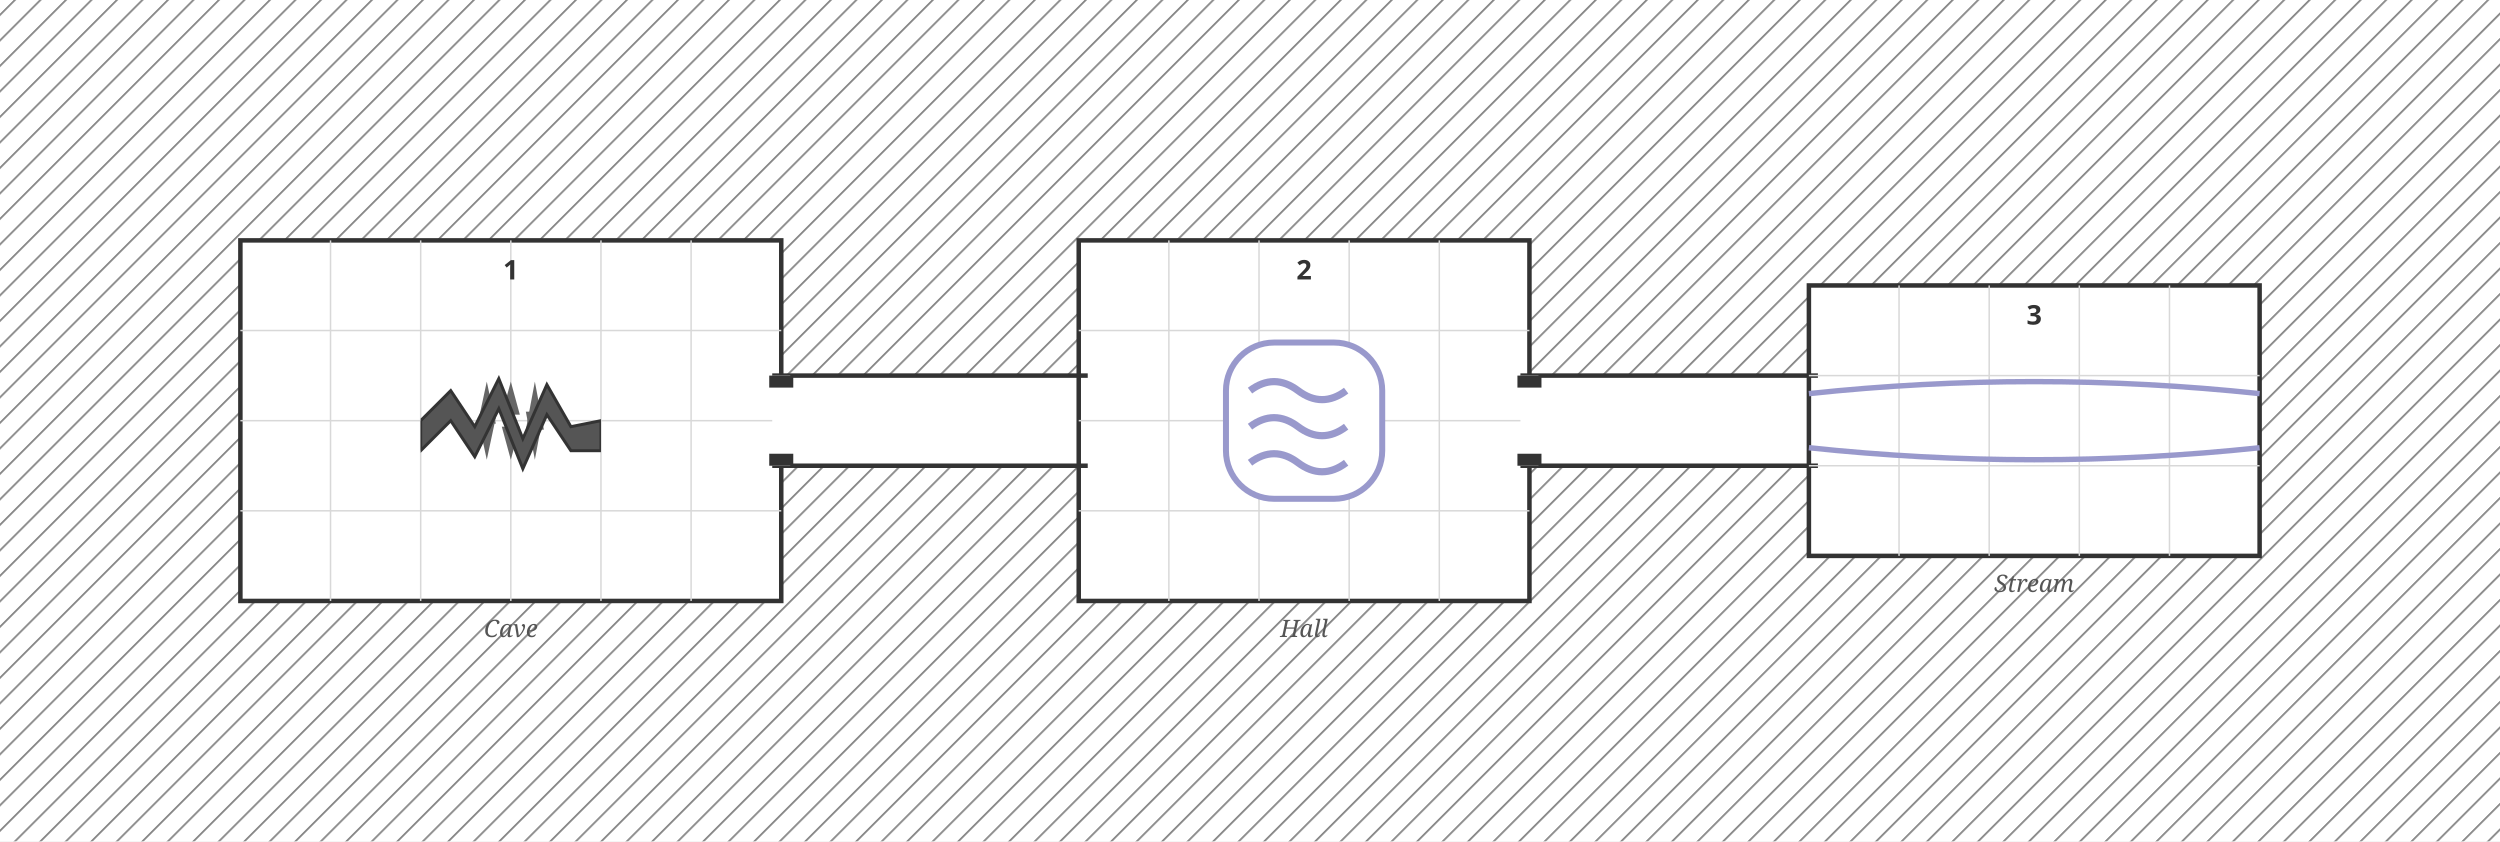
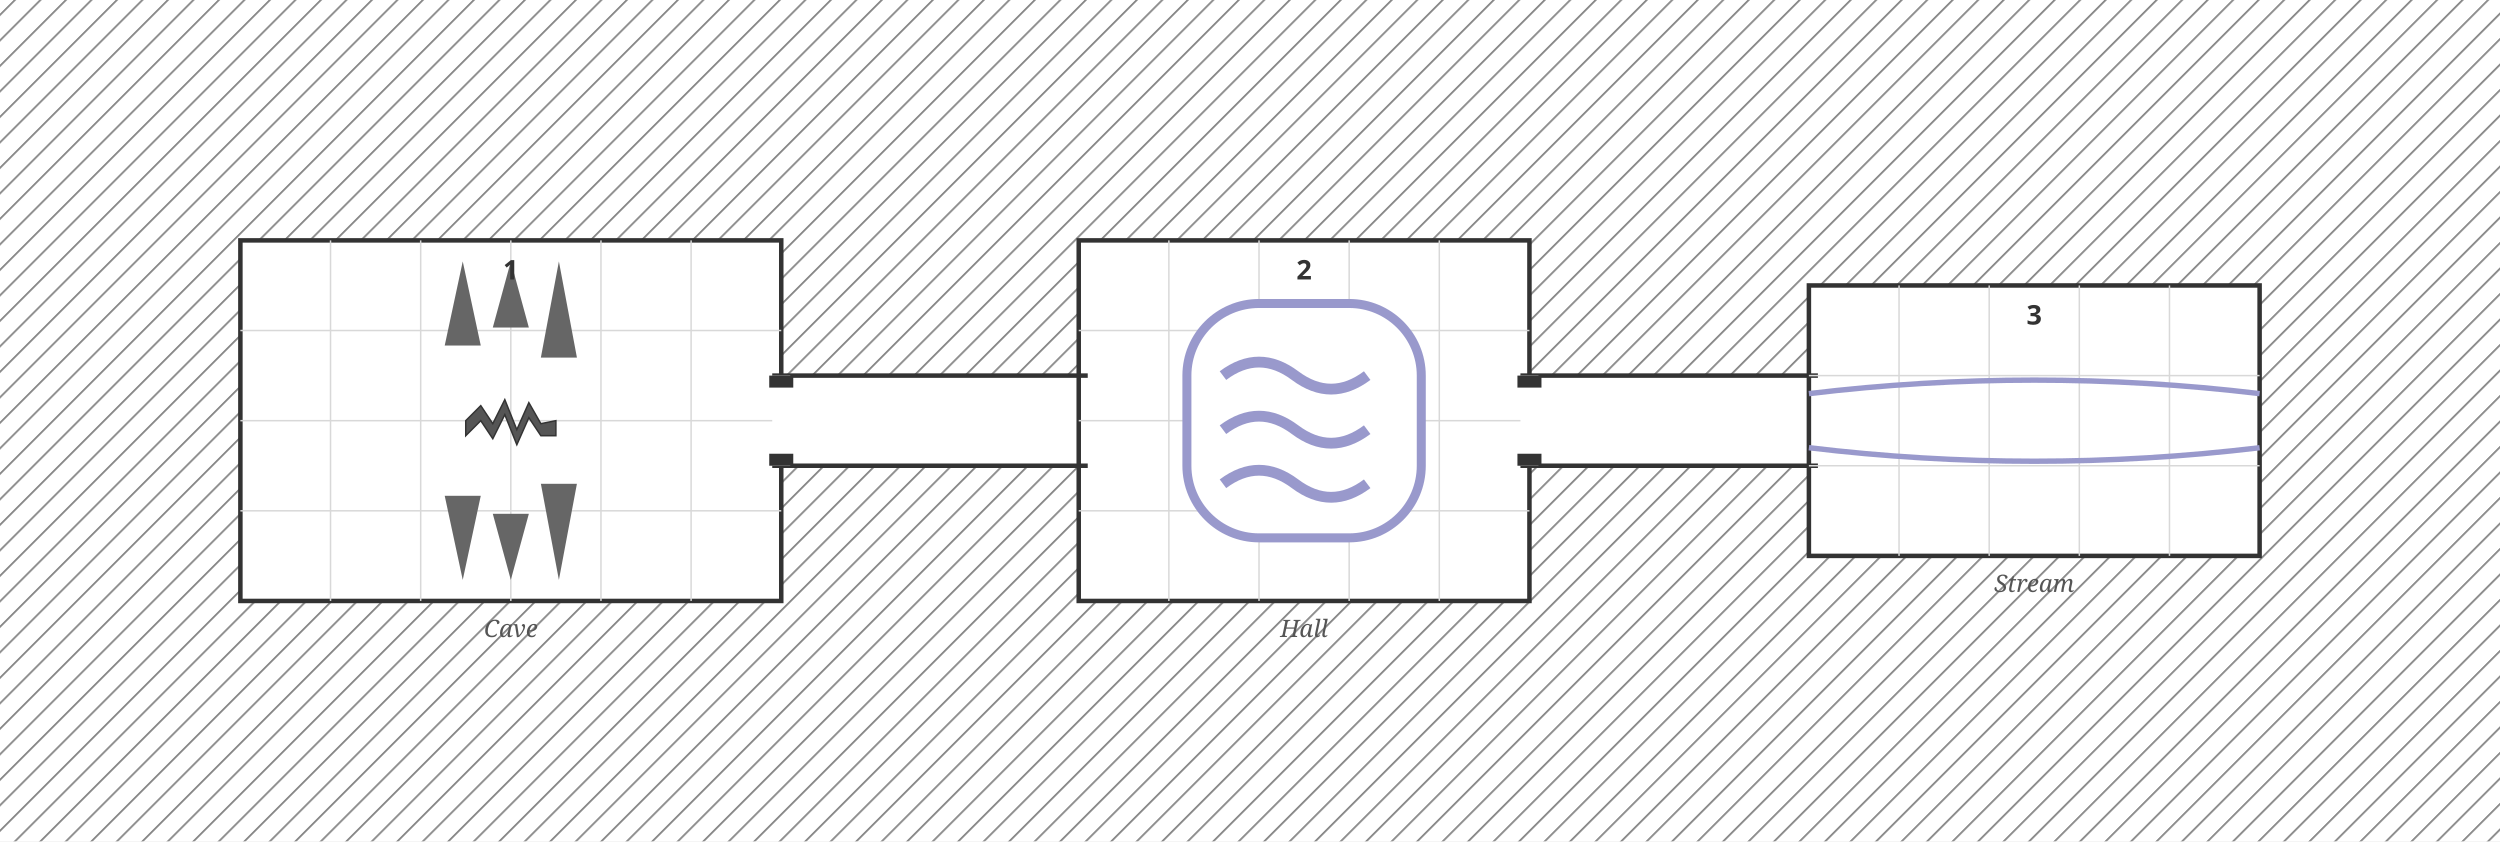
<svg xmlns="http://www.w3.org/2000/svg" viewBox="-170 -140 832 280" width="832" height="280">
  <defs>
    <pattern id="hatch" width="6" height="6" patternTransform="rotate(45 0 0)" patternUnits="userSpaceOnUse">
      <line x1="0" y1="0" x2="0" y2="6" stroke="#888" stroke-width="1.2" />
    </pattern>
    <symbol id="door-open" viewBox="0 0 30 30">
      <rect x="0" y="12" width="30" height="6" fill="white" />
      <rect x="0" y="11" width="4" height="8" fill="#333" />
      <rect x="26" y="11" width="4" height="8" fill="#333" />
    </symbol>
    <symbol id="door-locked" viewBox="0 0 30 30">
      <rect x="0" y="12" width="30" height="6" fill="white" />
      <rect x="2" y="11" width="26" height="8" fill="#333" />
      <rect x="4" y="13" width="22" height="4" fill="white" />
    </symbol>
    <symbol id="door-secret" viewBox="0 0 30 30">
      <line x1="0" y1="15" x2="30" y2="15" stroke="#888" stroke-width="1.2" stroke-dasharray="6,6" />
    </symbol>
    <symbol id="door-barred" viewBox="0 0 30 30">
      <rect x="0" y="12" width="30" height="6" fill="white" />
      <rect x="2" y="11" width="26" height="8" fill="#555" />
      <line x1="8" y1="11" x2="8" y2="19" stroke="white" stroke-width="2" />
      <line x1="15" y1="11" x2="15" y2="19" stroke="white" stroke-width="2" />
      <line x1="22" y1="11" x2="22" y2="19" stroke="white" stroke-width="2" />
    </symbol>
    <symbol id="door-double" viewBox="0 0 30 30">
      <rect x="0" y="12" width="30" height="6" fill="white" />
      <rect x="0" y="11" width="3" height="8" fill="#333" />
      <rect x="27" y="11" width="3" height="8" fill="#333" />
      <line x1="15" y1="11" x2="15" y2="19" stroke="#333" stroke-width="1" />
      <circle cx="11" cy="15" r="1.5" fill="#333" />
      <circle cx="19" cy="15" r="1.5" fill="#333" />
    </symbol>
    <symbol id="door-doorway" viewBox="0 0 30 30">
      <rect x="0" y="12" width="30" height="6" fill="white" />
    </symbol>
    <symbol id="door-portcullis" viewBox="0 0 30 30">
      <rect x="0" y="12" width="30" height="6" fill="white" />
      <rect x="0" y="11" width="4" height="8" fill="#333" />
      <rect x="26" y="11" width="4" height="8" fill="#333" />
      <line x1="9" y1="11" x2="9" y2="19" stroke="#333" stroke-width="1.2" />
      <line x1="15" y1="11" x2="15" y2="19" stroke="#333" stroke-width="1.2" />
      <line x1="21" y1="11" x2="21" y2="19" stroke="#333" stroke-width="1.2" />
    </symbol>
    <symbol id="feat-ladder" viewBox="0 0 30 30">
      <line x1="8" y1="3" x2="8" y2="27" stroke="#333" stroke-width="1.5" />
      <line x1="22" y1="3" x2="22" y2="27" stroke="#333" stroke-width="1.5" />
      <line x1="8" y1="7" x2="22" y2="7" stroke="#333" stroke-width="1" />
      <line x1="8" y1="13" x2="22" y2="13" stroke="#333" stroke-width="1" />
      <line x1="8" y1="19" x2="22" y2="19" stroke="#333" stroke-width="1" />
      <line x1="8" y1="25" x2="22" y2="25" stroke="#333" stroke-width="1" />
    </symbol>
    <symbol id="feat-pillar" viewBox="0 0 30 30">
      <circle cx="15" cy="15" r="10" fill="#666" stroke="#333" stroke-width="1" />
      <circle cx="15" cy="15" r="7" fill="#888" />
    </symbol>
    <symbol id="feat-statue" viewBox="0 0 30 30">
      <polygon points="15,3 27,15 15,27 3,15" fill="#ccc" stroke="#333" stroke-width="1.2" />
      <line x1="15" y1="7" x2="15" y2="23" stroke="#333" stroke-width="0.8" />
      <line x1="7" y1="15" x2="23" y2="15" stroke="#333" stroke-width="0.8" />
    </symbol>
    <symbol id="feat-pool" viewBox="0 0 30 30">
      <rect x="2" y="2" width="26" height="26" rx="8" fill="white" stroke="#99c" stroke-width="1" />
      <path d="M 6 10 Q 10 7 14 10 Q 18 13 22 10" fill="none" stroke="#99c" stroke-width="1.2" />
      <path d="M 6 16 Q 10 13 14 16 Q 18 19 22 16" fill="none" stroke="#99c" stroke-width="1.2" />
      <path d="M 6 22 Q 10 19 14 22 Q 18 25 22 22" fill="none" stroke="#99c" stroke-width="1.2" />
    </symbol>
    <symbol id="feat-stream" viewBox="0 0 30 30">
      <path d="M 0 12 Q 5 8 10 14 Q 15 20 20 14 Q 25 8 30 12" fill="none" stroke="#99c" stroke-width="1.8" />
      <path d="M 0 18 Q 5 14 10 20 Q 15 26 20 20 Q 25 14 30 18" fill="none" stroke="#99c" stroke-width="1.8" />
    </symbol>
    <symbol id="feat-stalactite" viewBox="0 0 30 30">
      <polygon points="7,2  4,16  10,16" fill="#666" />
      <polygon points="15,2 12,13  18,13" fill="#666" />
      <polygon points="23,2 20,18  26,18" fill="#666" />
    </symbol>
    <symbol id="feat-stalagmite" viewBox="0 0 30 30">
      <polygon points="7,28  4,14  10,14" fill="#666" />
      <polygon points="15,28 12,17  18,17" fill="#666" />
      <polygon points="23,28 20,12  26,12" fill="#666" />
    </symbol>
    <symbol id="feat-crevasse" viewBox="0 0 30 30">
      <polygon points="0,15 5,10 9,16 13,8 17,18 21,9 25,16 30,15 30,20 25,20 21,14 17,23 13,13 9,21 5,15 0,20" fill="#555" stroke="#333" stroke-width="0.5" />
    </symbol>
    <symbol id="feat-window" viewBox="0 0 30 6">
      <rect x="0" y="0" width="30" height="6" fill="white" />
      <rect x="0" y="1" width="8" height="4" fill="#cce" stroke="#99c" stroke-width="0.5" />
      <rect x="11" y="1" width="8" height="4" fill="#cce" stroke="#99c" stroke-width="0.5" />
      <rect x="22" y="1" width="8" height="4" fill="#cce" stroke="#99c" stroke-width="0.5" />
    </symbol>
    <symbol id="feat-arrow-slit" viewBox="0 0 30 6">
      <rect x="0" y="0" width="30" height="6" fill="white" />
      <rect x="12" y="1" width="6" height="4" fill="#555" />
    </symbol>
    <symbol id="feat-illusory-wall" viewBox="0 0 30 4">
      <line x1="0" y1="2" x2="30" y2="2" stroke="#888" stroke-width="1.5" stroke-dasharray="4,3" />
    </symbol>
    <symbol id="feat-fireplace" viewBox="0 0 30 20">
      <rect x="0" y="0" width="30" height="20" fill="#555" stroke="#333" stroke-width="1" />
      <path d="M 7 19 L 7 8 A 8 8 0 0 1 23 8 L 23 19 Z" fill="white" />
      <path d="M 11 17 Q 15 9 19 17" fill="none" stroke="#c63" stroke-width="1.5" />
    </symbol>
    <symbol id="feat-bed" viewBox="0 0 30 24">
      <rect x="1" y="1" width="28" height="22" fill="white" stroke="#333" stroke-width="1" />
      <rect x="1" y="1" width="28" height="7" fill="#ddd" stroke="#333" stroke-width="0.5" />
      <circle cx="8" cy="5" r="3" fill="white" stroke="#333" stroke-width="0.5" />
      <circle cx="22" cy="5" r="3" fill="white" stroke="#333" stroke-width="0.5" />
    </symbol>
    <symbol id="feat-curtain" viewBox="0 0 30 16">
      <line x1="0" y1="2" x2="30" y2="2" stroke="#333" stroke-width="1.5" />
      <path d="M 0 2 Q 3 14 6 8 Q 9 2 12 14 Q 15 2 18 14 Q 21 2 24 14 Q 27 2 30 8" fill="none" stroke="#333" stroke-width="1.2" />
    </symbol>
  </defs>
  <rect x="-170" y="-140" width="832" height="280" fill="white" />
  <rect x="-170" y="-140" width="832" height="280" fill="url(#hatch)" />
  <rect x="87" y="-15" width="105" height="30" fill="white" />
  <rect x="336" y="-15" width="99" height="30" fill="white" />
  <rect x="-90" y="-60" width="180" height="120" fill="white" />
  <rect x="189" y="-60" width="150" height="120" fill="white" />
  <rect x="432" y="-45" width="150" height="90" fill="white" />
  <line x1="87" y1="-15" x2="192" y2="-15" stroke="#333" stroke-width="1.5" />
  <line x1="87" y1="15" x2="192" y2="15" stroke="#333" stroke-width="1.5" />
  <line x1="336" y1="-15" x2="435" y2="-15" stroke="#333" stroke-width="1.5" />
  <line x1="336" y1="15" x2="435" y2="15" stroke="#333" stroke-width="1.5" />
  <rect x="-90" y="-60" width="180" height="120" fill="none" stroke="#333" stroke-width="1.5" />
  <rect x="189" y="-60" width="150" height="120" fill="none" stroke="#333" stroke-width="1.5" />
  <rect x="432" y="-45" width="150" height="90" fill="none" stroke="#333" stroke-width="1.5" />
  <line x1="-60" y1="-60" x2="-60" y2="60" stroke="#d8d8d8" stroke-width="0.5" />
  <line x1="-30" y1="-60" x2="-30" y2="60" stroke="#d8d8d8" stroke-width="0.5" />
  <line x1="0" y1="-60" x2="0" y2="60" stroke="#d8d8d8" stroke-width="0.5" />
  <line x1="30" y1="-60" x2="30" y2="60" stroke="#d8d8d8" stroke-width="0.5" />
  <line x1="60" y1="-60" x2="60" y2="60" stroke="#d8d8d8" stroke-width="0.5" />
  <line x1="-90" y1="-30" x2="90" y2="-30" stroke="#d8d8d8" stroke-width="0.5" />
  <line x1="-90" y1="0" x2="90" y2="0" stroke="#d8d8d8" stroke-width="0.5" />
  <line x1="-90" y1="30" x2="90" y2="30" stroke="#d8d8d8" stroke-width="0.5" />
  <line x1="219" y1="-60" x2="219" y2="60" stroke="#d8d8d8" stroke-width="0.5" />
  <line x1="249" y1="-60" x2="249" y2="60" stroke="#d8d8d8" stroke-width="0.5" />
  <line x1="279" y1="-60" x2="279" y2="60" stroke="#d8d8d8" stroke-width="0.5" />
  <line x1="309" y1="-60" x2="309" y2="60" stroke="#d8d8d8" stroke-width="0.5" />
  <line x1="189" y1="-30" x2="339" y2="-30" stroke="#d8d8d8" stroke-width="0.5" />
  <line x1="189" y1="0" x2="339" y2="0" stroke="#d8d8d8" stroke-width="0.5" />
  <line x1="189" y1="30" x2="339" y2="30" stroke="#d8d8d8" stroke-width="0.5" />
  <line x1="462" y1="-45" x2="462" y2="45" stroke="#d8d8d8" stroke-width="0.5" />
  <line x1="492" y1="-45" x2="492" y2="45" stroke="#d8d8d8" stroke-width="0.5" />
  <line x1="522" y1="-45" x2="522" y2="45" stroke="#d8d8d8" stroke-width="0.5" />
  <line x1="552" y1="-45" x2="552" y2="45" stroke="#d8d8d8" stroke-width="0.5" />
  <line x1="432" y1="-15" x2="582" y2="-15" stroke="#d8d8d8" stroke-width="0.5" />
  <line x1="432" y1="15" x2="582" y2="15" stroke="#d8d8d8" stroke-width="0.5" />
-   <use href="#feat-stalactite" x="-15" y="-15" width="30" height="30" />
-   <use href="#feat-stalagmite" x="-15" y="-15" width="30" height="30" />
-   <use href="#feat-crevasse" x="-30" y="-30" width="60" height="60" />
+   <use href="#feat-stalactite" x="-83" y="-57" width="166" height="60" />
+   <use href="#feat-stalagmite" x="-83" y="-3" width="166" height="60" />
+   <use href="#feat-crevasse" x="-75" y="-15" width="150" height="30" />
  <use href="#feat-pillar" x="249" y="-15" width="30" height="30" />
  <use href="#feat-statue" x="249" y="-15" width="30" height="30" />
-   <use href="#feat-pool" x="234" y="-30" width="60" height="60" />
-   <path d="M 432,-9 Q 507,-17 582,-9" fill="none" stroke="#99c" stroke-width="1.8" />
-   <path d="M 432,9 Q 507,17 582,9" fill="none" stroke="#99c" stroke-width="1.8" />
+   <use href="#feat-pool" x="204" y="-45" width="120" height="90" />
+   <path d="M 432,-9 Q 507,-18 582,-9" fill="none" stroke="#99c" stroke-width="1.8" />
+   <path d="M 432,9 Q 507,18 582,9" fill="none" stroke="#99c" stroke-width="1.8" />
  <use href="#door-open" x="75" y="-15" width="30" height="30" transform="rotate(90,90,0)" />
  <use href="#door-open" x="324" y="-15" width="30" height="30" transform="rotate(90,339,0)" />
  <text x="0" y="-47" text-anchor="middle" dominant-baseline="auto" fill="#333" font-size="9" font-family="sans-serif" font-weight="bold">1</text>
  <text x="0" y="72" text-anchor="middle" dominant-baseline="auto" fill="#555" font-size="8" font-family="serif" font-style="italic">Cave</text>
  <text x="264" y="-47" text-anchor="middle" dominant-baseline="auto" fill="#333" font-size="9" font-family="sans-serif" font-weight="bold">2</text>
  <text x="264" y="72" text-anchor="middle" dominant-baseline="auto" fill="#555" font-size="8" font-family="serif" font-style="italic">Hall</text>
  <text x="507" y="-32" text-anchor="middle" dominant-baseline="auto" fill="#333" font-size="9" font-family="sans-serif" font-weight="bold">3</text>
  <text x="507" y="57" text-anchor="middle" dominant-baseline="auto" fill="#555" font-size="8" font-family="serif" font-style="italic">Stream</text>
</svg>
